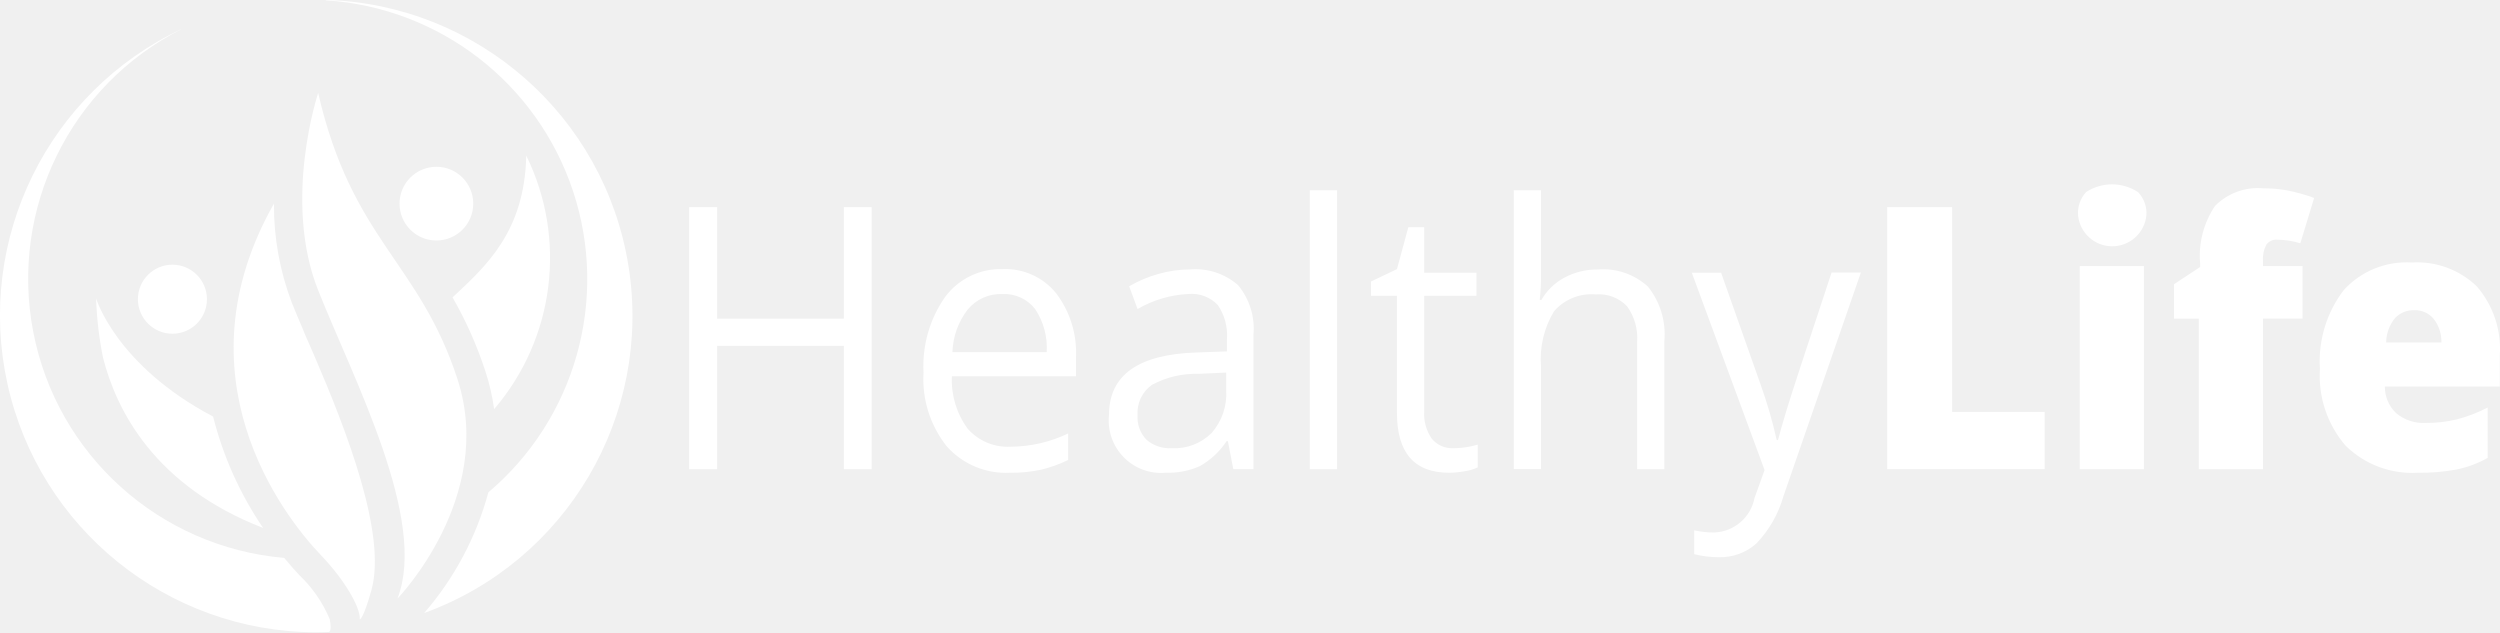
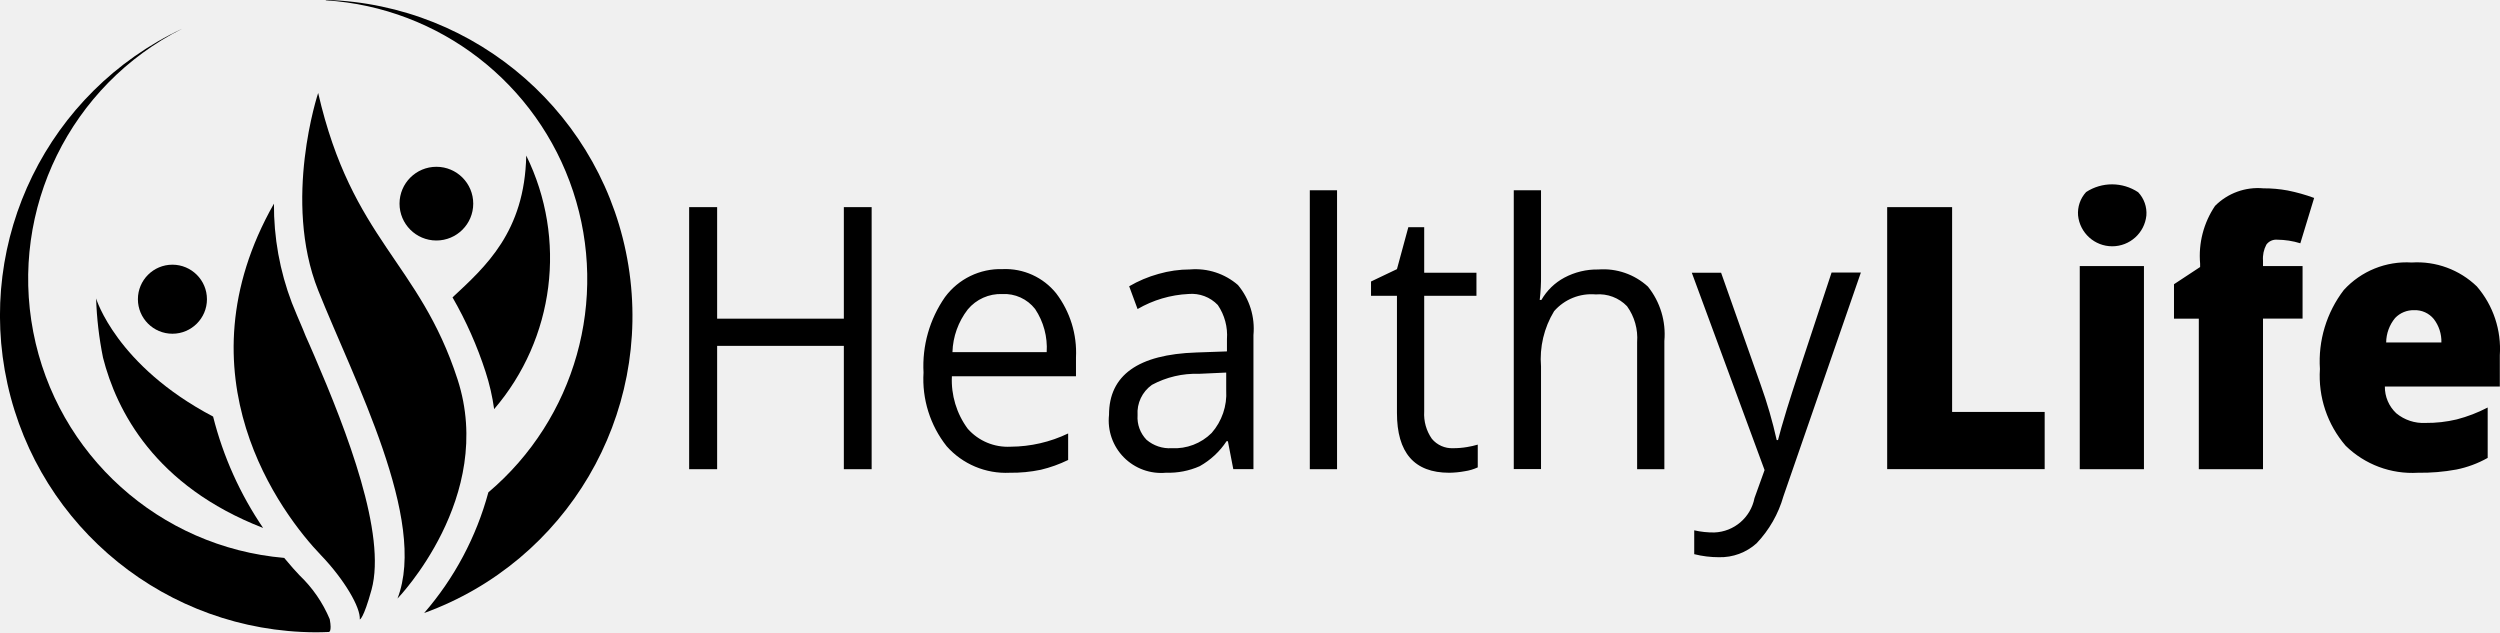
<svg xmlns="http://www.w3.org/2000/svg" width="133.97" height="33.875" viewBox="0 0 133.97 33.875">
  <defs>
    <style>
      .cls-1 {
        fill: #fff;
        fill-rule: evenodd;
      }
    </style>
  </defs>
  <g id="Group_1_copy" data-name="Group 1 copy">
-     <path class="cls-1" d="M1401.52,332.118v0.024a14.971,14.971,0,0,1,8.71,26.368,16.386,16.386,0,0,1-3.44,6.466A16.941,16.941,0,0,0,1401.52,332.118Z" transform="translate(-1384.06 -332.125)" />
-     <path class="cls-1" d="M1401.73,365.306a6.972,6.972,0,0,0-1.62-2.352c-0.19-.2-0.48-0.517-0.82-0.932a15.01,15.01,0,0,1-5.47-28.356,16.976,16.976,0,0,0,7.15,32.342c0.24,0,.48-0.007.71-0.017C1401.68,365.991,1401.86,366.008,1401.73,365.306Z" transform="translate(-1384.06 -332.125)" />
-     <path class="cls-1" d="M1395.48,354.448c-5.2-2.736-6.27-6.331-6.27-6.331a19.182,19.182,0,0,0,.37,3.172c0.72,2.835,2.77,6.876,8.58,9.128A18.724,18.724,0,0,1,1395.48,354.448Z" transform="translate(-1384.06 -332.125)" />
-     <path class="cls-1" d="M1395.15,348.159a1.85,1.85,0,1,1-1.85-1.85A1.852,1.852,0,0,1,1395.15,348.159Z" transform="translate(-1384.06 -332.125)" />
-     <path class="cls-1" d="M1403.34,365.32s0.19,0,.63-1.594c0.81-2.969-1.31-8.462-3.07-12.545-0.1-.217-0.19-0.431-0.28-0.643-0.12-.266-0.24-0.532-0.34-0.8-0.21-.48-0.4-0.943-0.58-1.387a14.681,14.681,0,0,1-.96-5.313c-5.22,9.2.39,16.627,2.54,18.86C1402.5,363.171,1403.39,364.677,1403.34,365.32Z" transform="translate(-1384.06 -332.125)" />
-     <path class="cls-1" d="M1401.11,337.107s-1.92,5.756,0,10.576,5.88,12.307,4.25,16.518c0,0,5.27-5.428,3.22-11.745S1402.93,345.015,1401.11,337.107Z" transform="translate(-1384.06 -332.125)" />
-     <path class="cls-1" d="M1409.42,343.04a1.975,1.975,0,1,1-1.97-1.977A1.973,1.973,0,0,1,1409.42,343.04Z" transform="translate(-1384.06 -332.125)" />
-     <path class="cls-1" d="M1412.26,340.461c-0.08,4.094-2.19,5.959-3.95,7.6a20.835,20.835,0,0,1,1.77,3.988,11.591,11.591,0,0,1,.46,2A12.442,12.442,0,0,0,1412.26,340.461Z" transform="translate(-1384.06 -332.125)" />
+     <path className="cls-1" d="M1401.52,332.118v0.024a14.971,14.971,0,0,1,8.71,26.368,16.386,16.386,0,0,1-3.44,6.466A16.941,16.941,0,0,0,1401.52,332.118Z" transform="translate(-1384.06 -332.125)" />
+     <path className="cls-1" d="M1401.73,365.306a6.972,6.972,0,0,0-1.62-2.352c-0.19-.2-0.48-0.517-0.82-0.932a15.01,15.01,0,0,1-5.47-28.356,16.976,16.976,0,0,0,7.15,32.342c0.24,0,.48-0.007.71-0.017C1401.68,365.991,1401.86,366.008,1401.73,365.306Z" transform="translate(-1384.06 -332.125)" />
+     <path className="cls-1" d="M1395.48,354.448c-5.2-2.736-6.27-6.331-6.27-6.331a19.182,19.182,0,0,0,.37,3.172c0.72,2.835,2.77,6.876,8.58,9.128A18.724,18.724,0,0,1,1395.48,354.448Z" transform="translate(-1384.06 -332.125)" />
+     <path className="cls-1" d="M1395.15,348.159a1.85,1.85,0,1,1-1.85-1.85A1.852,1.852,0,0,1,1395.15,348.159Z" transform="translate(-1384.06 -332.125)" />
+     <path className="cls-1" d="M1403.34,365.32s0.19,0,.63-1.594c0.81-2.969-1.31-8.462-3.07-12.545-0.1-.217-0.19-0.431-0.28-0.643-0.12-.266-0.24-0.532-0.34-0.8-0.21-.48-0.4-0.943-0.58-1.387a14.681,14.681,0,0,1-.96-5.313c-5.22,9.2.39,16.627,2.54,18.86C1402.5,363.171,1403.39,364.677,1403.34,365.32Z" transform="translate(-1384.06 -332.125)" />
+     <path className="cls-1" d="M1401.11,337.107s-1.92,5.756,0,10.576,5.88,12.307,4.25,16.518c0,0,5.27-5.428,3.22-11.745S1402.93,345.015,1401.11,337.107Z" transform="translate(-1384.06 -332.125)" />
+     <path className="cls-1" d="M1409.42,343.04a1.975,1.975,0,1,1-1.97-1.977A1.973,1.973,0,0,1,1409.42,343.04Z" transform="translate(-1384.06 -332.125)" />
+     <path className="cls-1" d="M1412.26,340.461c-0.08,4.094-2.19,5.959-3.95,7.6a20.835,20.835,0,0,1,1.77,3.988,11.591,11.591,0,0,1,.46,2A12.442,12.442,0,0,0,1412.26,340.461Z" transform="translate(-1384.06 -332.125)" />
  </g>
-   <path id="Shape_9_copy" data-name="Shape 9 copy" class="cls-1" d="M1430.77,357.267h-1.49v-6.609h-6.79v6.609h-1.5V343.224h1.5V349.2h6.79v-5.974h1.49v14.043Zm7.4,0.192a4.242,4.242,0,0,1-3.38-1.421,5.792,5.792,0,0,1-1.24-3.948,6.459,6.459,0,0,1,1.15-4.044,3.7,3.7,0,0,1,3.09-1.5,3.493,3.493,0,0,1,2.87,1.3,5.251,5.251,0,0,1,1.06,3.434v1.008h-6.65a4.38,4.38,0,0,0,.85,2.815,2.861,2.861,0,0,0,2.3.96,7.206,7.206,0,0,0,3.08-.71v1.421a7.1,7.1,0,0,1-1.46.524A7.635,7.635,0,0,1,1438.17,357.459Zm-0.4-9.577a2.294,2.294,0,0,0-1.85.826,3.93,3.93,0,0,0-.82,2.287h5.05a3.739,3.739,0,0,0-.62-2.311A2.092,2.092,0,0,0,1437.77,347.882Zm12.38,9.385-0.29-1.5h-0.07a4.155,4.155,0,0,1-1.44,1.34,4.11,4.11,0,0,1-1.8.35,2.81,2.81,0,0,1-3.06-3.1q0-3.189,4.68-3.343l1.64-.058V350.3a2.874,2.874,0,0,0-.49-1.83,1.931,1.931,0,0,0-1.57-.591,5.988,5.988,0,0,0-2.73.807l-0.45-1.22a6.633,6.633,0,0,1,1.57-.662,6.179,6.179,0,0,1,1.7-.241,3.474,3.474,0,0,1,2.56.836,3.66,3.66,0,0,1,.83,2.68v7.185h-1.08Zm-3.3-1.124a2.815,2.815,0,0,0,2.14-.816,3.176,3.176,0,0,0,.78-2.286V352.09l-1.46.067a4.979,4.979,0,0,0-2.52.591,1.837,1.837,0,0,0-.77,1.628,1.721,1.721,0,0,0,.48,1.316A1.894,1.894,0,0,0,1446.85,356.143Zm8.86,1.124h-1.46V342.321h1.46v14.946Zm6.22-1.124a4.346,4.346,0,0,0,.75-0.062,4.463,4.463,0,0,0,.57-0.13v1.22a2.523,2.523,0,0,1-.7.207,4.925,4.925,0,0,1-.83.081q-2.805,0-2.8-3.218v-6.263h-1.39V347.21l1.39-.663,0.61-2.247h0.85v2.439h2.8v1.239h-2.8v6.2a2.3,2.3,0,0,0,.41,1.46A1.4,1.4,0,0,0,1461.93,356.143Zm9.86,1.124v-6.81a2.91,2.91,0,0,0-.54-1.922,2.089,2.089,0,0,0-1.68-.633,2.65,2.65,0,0,0-2.23.9,4.929,4.929,0,0,0-.7,2.958v5.5h-1.46V342.321h1.46v4.524a10.2,10.2,0,0,1-.07,1.354h0.09a3.116,3.116,0,0,1,1.23-1.195,3.718,3.718,0,0,1,1.82-.438,3.539,3.539,0,0,1,2.66.918,4.081,4.081,0,0,1,.88,2.915v6.868h-1.46Zm2.93-10.528h1.57l2.12,6a24.634,24.634,0,0,1,.86,2.968h0.07q0.12-.49.48-1.676t2.39-7.3h1.57l-4.15,11.988a6.053,6.053,0,0,1-1.44,2.522,2.9,2.9,0,0,1-2.02.744,5.4,5.4,0,0,1-1.32-.163v-1.278a4.629,4.629,0,0,0,1.08.115,2.279,2.279,0,0,0,2.15-1.844l0.54-1.5Zm10.47,10.528V343.224h3.48V354.2h4.96v3.064h-8.44Zm10.23-13.592a1.657,1.657,0,0,1,.43-1.258,2.539,2.539,0,0,1,2.79.009,1.629,1.629,0,0,1,.44,1.249A1.84,1.84,0,0,1,1495.42,343.675Zm3.53,13.592h-3.44V346.384h3.44v10.883Zm8.5-8.069h-2.12v8.069h-3.44V349.2h-1.33v-1.844l1.4-.922v-0.183a4.789,4.789,0,0,1,.8-3.093,3.239,3.239,0,0,1,2.59-.941,7.011,7.011,0,0,1,1.3.115,9.636,9.636,0,0,1,1.42.4l-0.74,2.43a4.273,4.273,0,0,0-1.24-.192,0.648,0.648,0,0,0-.58.264,1.571,1.571,0,0,0-.18.86v0.288h2.12V349.2Zm6.18,8.261a5.1,5.1,0,0,1-3.87-1.446,5.724,5.724,0,0,1-1.38-4.116,6.284,6.284,0,0,1,1.28-4.231,4.546,4.546,0,0,1,3.64-1.474,4.6,4.6,0,0,1,3.49,1.282,5.129,5.129,0,0,1,1.23,3.694v1.671h-6.16a1.936,1.936,0,0,0,.61,1.431,2.274,2.274,0,0,0,1.57.519,6.909,6.909,0,0,0,1.67-.188,7.925,7.925,0,0,0,1.66-.638v2.7a5.72,5.72,0,0,1-1.68.624A10.523,10.523,0,0,1,1513.63,357.459Zm-0.2-8.712a1.359,1.359,0,0,0-1.02.418,2.088,2.088,0,0,0-.48,1.311h2.96a1.971,1.971,0,0,0-.41-1.258A1.293,1.293,0,0,0,1513.43,348.747Z" transform="translate(-1384.06 -332.125)" />
+   <path id="Shape_9_copy" data-name="Shape 9 copy" className="cls-1" d="M1430.77,357.267h-1.49v-6.609h-6.79v6.609h-1.5V343.224h1.5V349.2h6.79v-5.974h1.49v14.043Zm7.4,0.192a4.242,4.242,0,0,1-3.38-1.421,5.792,5.792,0,0,1-1.24-3.948,6.459,6.459,0,0,1,1.15-4.044,3.7,3.7,0,0,1,3.09-1.5,3.493,3.493,0,0,1,2.87,1.3,5.251,5.251,0,0,1,1.06,3.434v1.008h-6.65a4.38,4.38,0,0,0,.85,2.815,2.861,2.861,0,0,0,2.3.96,7.206,7.206,0,0,0,3.08-.71v1.421a7.1,7.1,0,0,1-1.46.524A7.635,7.635,0,0,1,1438.17,357.459Zm-0.4-9.577a2.294,2.294,0,0,0-1.85.826,3.93,3.93,0,0,0-.82,2.287h5.05a3.739,3.739,0,0,0-.62-2.311A2.092,2.092,0,0,0,1437.77,347.882Zm12.38,9.385-0.29-1.5h-0.07a4.155,4.155,0,0,1-1.44,1.34,4.11,4.11,0,0,1-1.8.35,2.81,2.81,0,0,1-3.06-3.1q0-3.189,4.68-3.343l1.64-.058V350.3a2.874,2.874,0,0,0-.49-1.83,1.931,1.931,0,0,0-1.57-.591,5.988,5.988,0,0,0-2.73.807l-0.45-1.22a6.633,6.633,0,0,1,1.57-.662,6.179,6.179,0,0,1,1.7-.241,3.474,3.474,0,0,1,2.56.836,3.66,3.66,0,0,1,.83,2.68v7.185h-1.08Zm-3.3-1.124a2.815,2.815,0,0,0,2.14-.816,3.176,3.176,0,0,0,.78-2.286V352.09l-1.46.067a4.979,4.979,0,0,0-2.52.591,1.837,1.837,0,0,0-.77,1.628,1.721,1.721,0,0,0,.48,1.316A1.894,1.894,0,0,0,1446.85,356.143Zm8.86,1.124h-1.46V342.321h1.46v14.946Zm6.22-1.124a4.346,4.346,0,0,0,.75-0.062,4.463,4.463,0,0,0,.57-0.13v1.22a2.523,2.523,0,0,1-.7.207,4.925,4.925,0,0,1-.83.081q-2.805,0-2.8-3.218v-6.263h-1.39V347.21l1.39-.663,0.61-2.247h0.85v2.439h2.8v1.239h-2.8v6.2a2.3,2.3,0,0,0,.41,1.46A1.4,1.4,0,0,0,1461.93,356.143Zm9.86,1.124v-6.81a2.91,2.91,0,0,0-.54-1.922,2.089,2.089,0,0,0-1.68-.633,2.65,2.65,0,0,0-2.23.9,4.929,4.929,0,0,0-.7,2.958v5.5h-1.46V342.321h1.46v4.524a10.2,10.2,0,0,1-.07,1.354h0.09a3.116,3.116,0,0,1,1.23-1.195,3.718,3.718,0,0,1,1.82-.438,3.539,3.539,0,0,1,2.66.918,4.081,4.081,0,0,1,.88,2.915v6.868h-1.46Zm2.93-10.528h1.57l2.12,6a24.634,24.634,0,0,1,.86,2.968h0.07q0.12-.49.48-1.676t2.39-7.3h1.57l-4.15,11.988a6.053,6.053,0,0,1-1.44,2.522,2.9,2.9,0,0,1-2.02.744,5.4,5.4,0,0,1-1.32-.163v-1.278a4.629,4.629,0,0,0,1.08.115,2.279,2.279,0,0,0,2.15-1.844l0.54-1.5Zm10.47,10.528V343.224h3.48V354.2h4.96v3.064h-8.44Zm10.23-13.592a1.657,1.657,0,0,1,.43-1.258,2.539,2.539,0,0,1,2.79.009,1.629,1.629,0,0,1,.44,1.249A1.84,1.84,0,0,1,1495.42,343.675Zm3.53,13.592h-3.44V346.384h3.44v10.883Zm8.5-8.069h-2.12v8.069h-3.44V349.2h-1.33v-1.844l1.4-.922v-0.183a4.789,4.789,0,0,1,.8-3.093,3.239,3.239,0,0,1,2.59-.941,7.011,7.011,0,0,1,1.3.115,9.636,9.636,0,0,1,1.42.4l-0.74,2.43a4.273,4.273,0,0,0-1.24-.192,0.648,0.648,0,0,0-.58.264,1.571,1.571,0,0,0-.18.86v0.288h2.12V349.2Zm6.18,8.261a5.1,5.1,0,0,1-3.87-1.446,5.724,5.724,0,0,1-1.38-4.116,6.284,6.284,0,0,1,1.28-4.231,4.546,4.546,0,0,1,3.64-1.474,4.6,4.6,0,0,1,3.49,1.282,5.129,5.129,0,0,1,1.23,3.694v1.671h-6.16a1.936,1.936,0,0,0,.61,1.431,2.274,2.274,0,0,0,1.57.519,6.909,6.909,0,0,0,1.67-.188,7.925,7.925,0,0,0,1.66-.638v2.7a5.72,5.72,0,0,1-1.68.624A10.523,10.523,0,0,1,1513.63,357.459Zm-0.2-8.712a1.359,1.359,0,0,0-1.02.418,2.088,2.088,0,0,0-.48,1.311h2.96a1.971,1.971,0,0,0-.41-1.258A1.293,1.293,0,0,0,1513.43,348.747Z" transform="translate(-1384.06 -332.125)" />
</svg>
